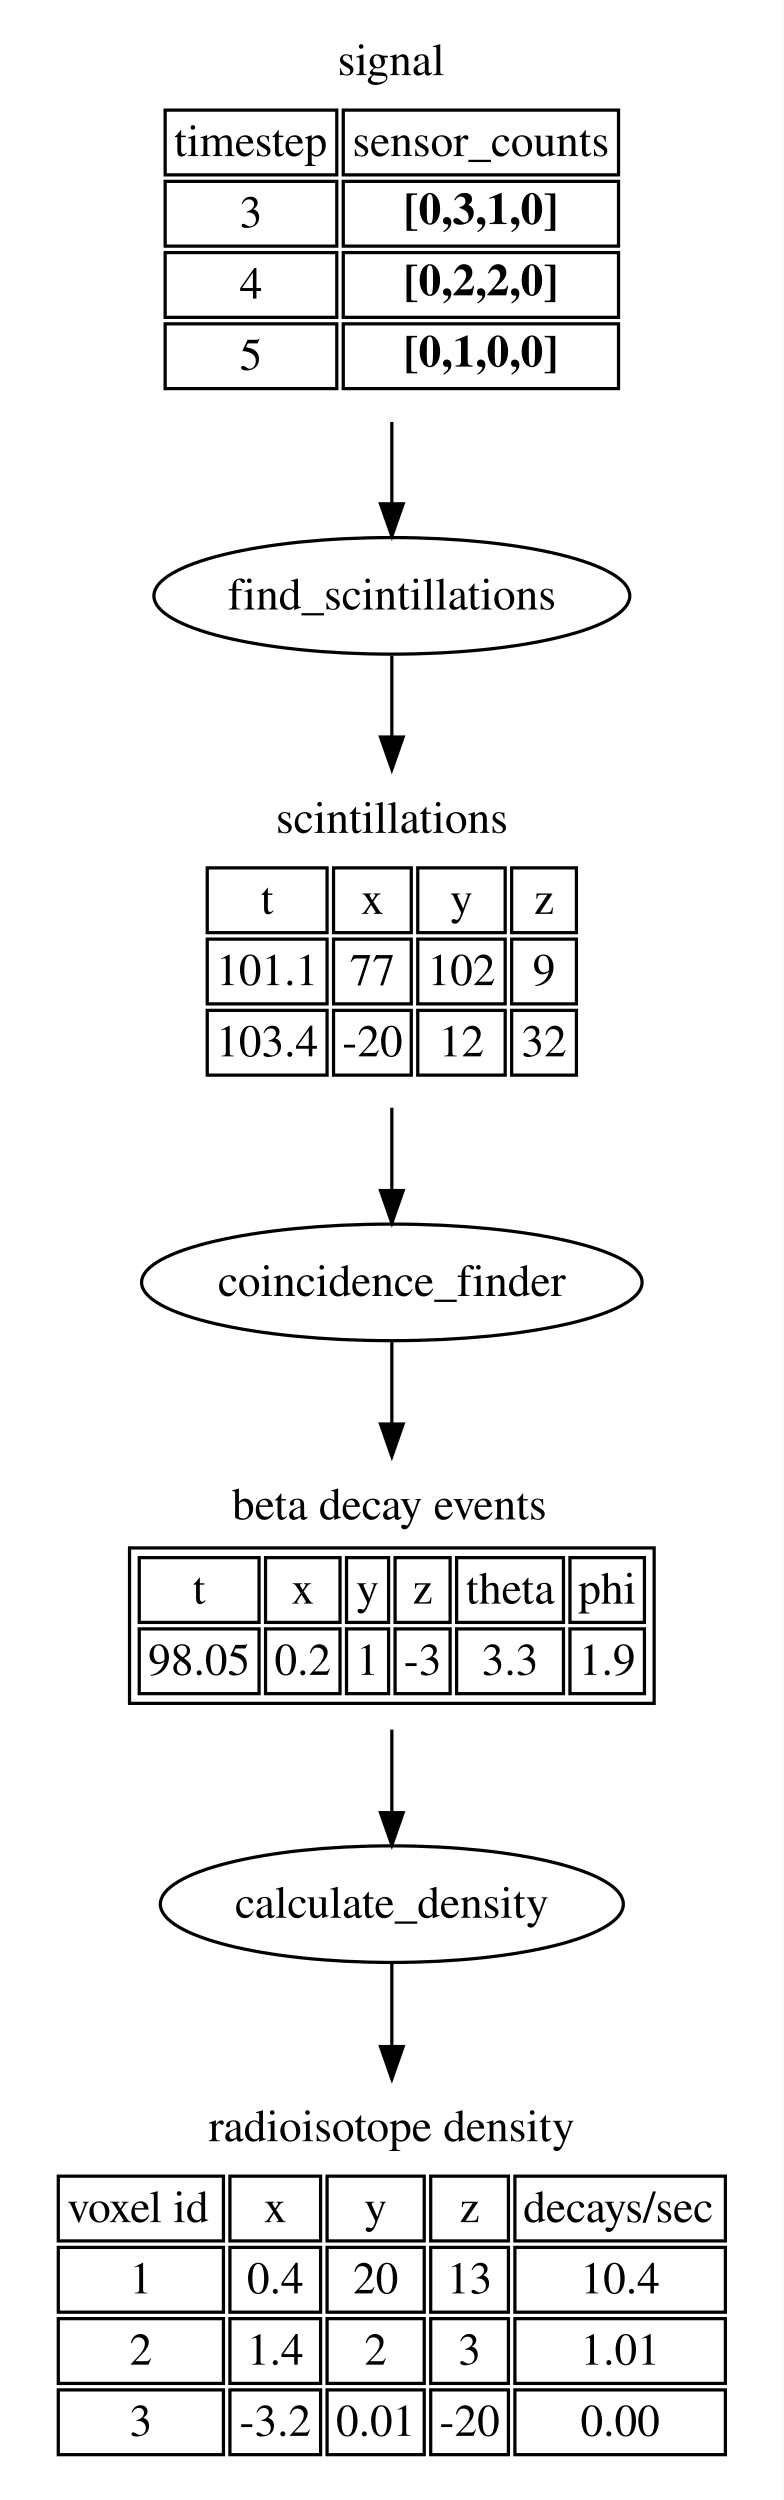
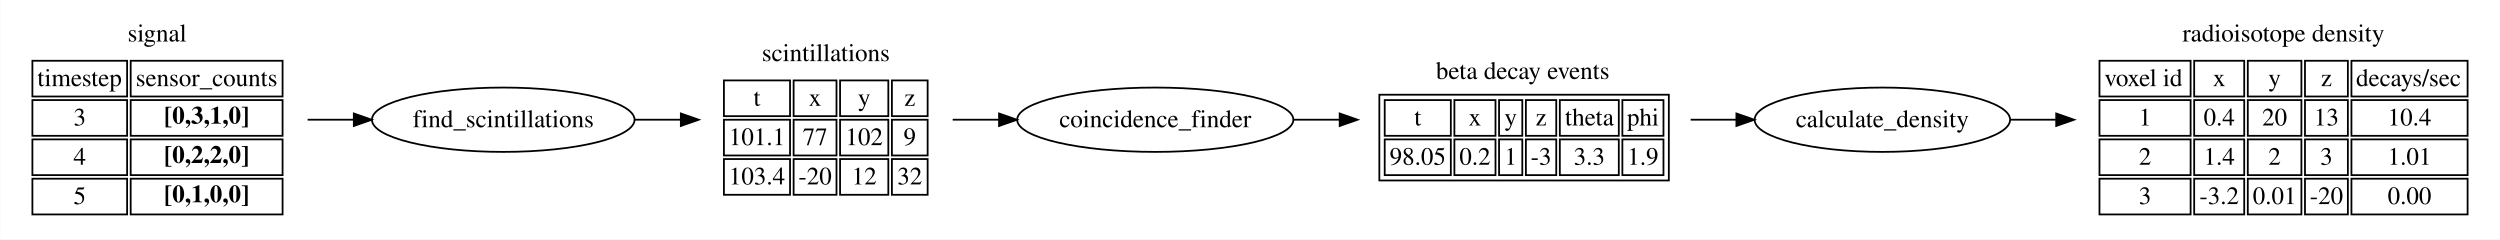
- <svg xmlns="http://www.w3.org/2000/svg" width="242pt" height="772pt" viewBox="0.00 0.00 242.00 772.00">
-   <g id="graph0" class="graph" transform="scale(1 1) rotate(0) translate(4 768)">
-     <polygon fill="#ffffff" stroke="transparent" points="-4,4 -4,-768 238,-768 238,4 -4,4" />
+ <svg xmlns="http://www.w3.org/2000/svg" width="1399pt" height="134pt" viewBox="0.00 0.00 1398.74 134.00">
+   <g id="graph0" class="graph" transform="scale(1 1) rotate(0) translate(4 130)">
+     <polygon fill="#ffffff" stroke="transparent" points="-4,4 -4,-130 1394.736,-130 1394.736,4 -4,4" />
    <g id="node1" class="node">
-       <text text-anchor="start" x="100.279" y="-744.8" font-family="Times,serif" font-size="14.00" fill="#000000">signal</text>
-       <polygon fill="none" stroke="#000000" points="47,-714 47,-734 100,-734 100,-714 47,-714" />
-       <text text-anchor="start" x="49.783" y="-719.8" font-family="Times,serif" font-size="14.00" fill="#000000">timestep</text>
-       <polygon fill="none" stroke="#000000" points="102,-714 102,-734 187,-734 187,-714 102,-714" />
-       <text text-anchor="start" x="104.838" y="-719.8" font-family="Times,serif" font-size="14.00" fill="#000000">sensor_counts</text>
-       <polygon fill="none" stroke="#000000" points="47,-692 47,-712 100,-712 100,-692 47,-692" />
-       <text text-anchor="start" x="70" y="-697.8" font-family="Times,serif" font-size="14.00" fill="#000000">3</text>
-       <polygon fill="none" stroke="#000000" points="102,-692 102,-712 187,-712 187,-692 102,-692" />
-       <text text-anchor="start" x="120.588" y="-698.8" font-family="Times,serif" font-weight="bold" font-size="14.00" fill="#000000">[0,3,1,0]</text>
-       <polygon fill="none" stroke="#000000" points="47,-670 47,-690 100,-690 100,-670 47,-670" />
-       <text text-anchor="start" x="70" y="-675.8" font-family="Times,serif" font-size="14.00" fill="#000000">4</text>
-       <polygon fill="none" stroke="#000000" points="102,-670 102,-690 187,-690 187,-670 102,-670" />
-       <text text-anchor="start" x="120.588" y="-676.8" font-family="Times,serif" font-weight="bold" font-size="14.00" fill="#000000">[0,2,2,0]</text>
-       <polygon fill="none" stroke="#000000" points="47,-648 47,-668 100,-668 100,-648 47,-648" />
-       <text text-anchor="start" x="70" y="-653.8" font-family="Times,serif" font-size="14.00" fill="#000000">5</text>
-       <polygon fill="none" stroke="#000000" points="102,-648 102,-668 187,-668 187,-648 102,-648" />
-       <text text-anchor="start" x="120.588" y="-654.8" font-family="Times,serif" font-weight="bold" font-size="14.00" fill="#000000">[0,1,0,0]</text>
+       <text text-anchor="start" x="67.279" y="-106.8" font-family="Times,serif" font-size="14.00" fill="#000000">signal</text>
+       <polygon fill="none" stroke="#000000" points="14,-76 14,-96 67,-96 67,-76 14,-76" />
+       <text text-anchor="start" x="16.783" y="-81.8" font-family="Times,serif" font-size="14.00" fill="#000000">timestep</text>
+       <polygon fill="none" stroke="#000000" points="69,-76 69,-96 154,-96 154,-76 69,-76" />
+       <text text-anchor="start" x="71.838" y="-81.8" font-family="Times,serif" font-size="14.00" fill="#000000">sensor_counts</text>
+       <polygon fill="none" stroke="#000000" points="14,-54 14,-74 67,-74 67,-54 14,-54" />
+       <text text-anchor="start" x="37" y="-59.8" font-family="Times,serif" font-size="14.00" fill="#000000">3</text>
+       <polygon fill="none" stroke="#000000" points="69,-54 69,-74 154,-74 154,-54 69,-54" />
+       <text text-anchor="start" x="87.588" y="-60.8" font-family="Times,serif" font-weight="bold" font-size="14.00" fill="#000000">[0,3,1,0]</text>
+       <polygon fill="none" stroke="#000000" points="14,-32 14,-52 67,-52 67,-32 14,-32" />
+       <text text-anchor="start" x="37" y="-37.8" font-family="Times,serif" font-size="14.00" fill="#000000">4</text>
+       <polygon fill="none" stroke="#000000" points="69,-32 69,-52 154,-52 154,-32 69,-32" />
+       <text text-anchor="start" x="87.588" y="-38.8" font-family="Times,serif" font-weight="bold" font-size="14.00" fill="#000000">[0,2,2,0]</text>
+       <polygon fill="none" stroke="#000000" points="14,-10 14,-30 67,-30 67,-10 14,-10" />
+       <text text-anchor="start" x="37" y="-15.8" font-family="Times,serif" font-size="14.00" fill="#000000">5</text>
+       <polygon fill="none" stroke="#000000" points="69,-10 69,-30 154,-30 154,-10 69,-10" />
+       <text text-anchor="start" x="87.588" y="-16.8" font-family="Times,serif" font-weight="bold" font-size="14.00" fill="#000000">[0,1,0,0]</text>
    </g>
    <g id="node5" class="node">
-       <ellipse fill="none" stroke="#000000" cx="117" cy="-584" rx="73.476" ry="18" />
-       <text text-anchor="middle" x="117" y="-579.8" font-family="Times,serif" font-size="14.00" fill="#000000">find_scintillations</text>
+       <ellipse fill="none" stroke="#000000" cx="277.488" cy="-63" rx="73.476" ry="18" />
+       <text text-anchor="middle" x="277.488" y="-58.8" font-family="Times,serif" font-size="14.00" fill="#000000">find_scintillations</text>
    </g>
    <g id="edge1" class="edge">
-       <path fill="none" stroke="#000000" d="M117,-637.706C117,-628.923 117,-620.285 117,-612.591" />
-       <polygon fill="#000000" stroke="#000000" points="120.5,-612.426 117,-602.426 113.5,-612.426 120.5,-612.426" />
+       <path fill="none" stroke="#000000" d="M168.023,-63C176.506,-63 185.122,-63 193.603,-63" />
+       <polygon fill="#000000" stroke="#000000" points="193.865,-66.5 203.865,-63 193.865,-59.5 193.865,-66.5" />
    </g>
    <g id="node2" class="node">
-       <text text-anchor="start" x="81.224" y="-510.8" font-family="Times,serif" font-size="14.00" fill="#000000">scintillations</text>
-       <polygon fill="none" stroke="#000000" points="60,-480 60,-500 97,-500 97,-480 60,-480" />
-       <text text-anchor="start" x="76.555" y="-485.8" font-family="Times,serif" font-size="14.00" fill="#000000">t</text>
-       <polygon fill="none" stroke="#000000" points="99,-480 99,-500 123,-500 123,-480 99,-480" />
-       <text text-anchor="start" x="107.5" y="-485.8" font-family="Times,serif" font-size="14.00" fill="#000000">x</text>
-       <polygon fill="none" stroke="#000000" points="125,-480 125,-500 152,-500 152,-480 125,-480" />
-       <text text-anchor="start" x="135" y="-485.8" font-family="Times,serif" font-size="14.00" fill="#000000">y</text>
-       <polygon fill="none" stroke="#000000" points="154,-480 154,-500 174,-500 174,-480 154,-480" />
-       <text text-anchor="start" x="160.893" y="-485.8" font-family="Times,serif" font-size="14.00" fill="#000000">z</text>
-       <polygon fill="none" stroke="#000000" points="60,-458 60,-478 97,-478 97,-458 60,-458" />
-       <text text-anchor="start" x="62.75" y="-463.8" font-family="Times,serif" font-size="14.00" fill="#000000">101.1</text>
-       <polygon fill="none" stroke="#000000" points="99,-458 99,-478 123,-478 123,-458 99,-458" />
-       <text text-anchor="start" x="104" y="-463.8" font-family="Times,serif" font-size="14.00" fill="#000000">77</text>
-       <polygon fill="none" stroke="#000000" points="125,-458 125,-478 152,-478 152,-458 125,-458" />
-       <text text-anchor="start" x="128" y="-463.8" font-family="Times,serif" font-size="14.00" fill="#000000">102</text>
-       <polygon fill="none" stroke="#000000" points="154,-458 154,-478 174,-478 174,-458 154,-458" />
-       <text text-anchor="start" x="160.5" y="-463.8" font-family="Times,serif" font-size="14.00" fill="#000000">9</text>
-       <polygon fill="none" stroke="#000000" points="60,-436 60,-456 97,-456 97,-436 60,-436" />
-       <text text-anchor="start" x="62.75" y="-441.8" font-family="Times,serif" font-size="14.00" fill="#000000">103.4</text>
-       <polygon fill="none" stroke="#000000" points="99,-436 99,-456 123,-456 123,-436 99,-436" />
-       <text text-anchor="start" x="101.669" y="-441.8" font-family="Times,serif" font-size="14.00" fill="#000000">-20</text>
-       <polygon fill="none" stroke="#000000" points="125,-436 125,-456 152,-456 152,-436 125,-436" />
-       <text text-anchor="start" x="131.5" y="-441.8" font-family="Times,serif" font-size="14.00" fill="#000000">12</text>
-       <polygon fill="none" stroke="#000000" points="154,-436 154,-456 174,-456 174,-436 154,-436" />
-       <text text-anchor="start" x="157" y="-441.8" font-family="Times,serif" font-size="14.00" fill="#000000">32</text>
+       <text text-anchor="start" x="422.2" y="-95.8" font-family="Times,serif" font-size="14.00" fill="#000000">scintillations</text>
+       <polygon fill="none" stroke="#000000" points="400.976,-65 400.976,-85 437.976,-85 437.976,-65 400.976,-65" />
+       <text text-anchor="start" x="417.531" y="-70.8" font-family="Times,serif" font-size="14.00" fill="#000000">t</text>
+       <polygon fill="none" stroke="#000000" points="439.976,-65 439.976,-85 463.976,-85 463.976,-65 439.976,-65" />
+       <text text-anchor="start" x="448.476" y="-70.8" font-family="Times,serif" font-size="14.00" fill="#000000">x</text>
+       <polygon fill="none" stroke="#000000" points="465.976,-65 465.976,-85 492.976,-85 492.976,-65 465.976,-65" />
+       <text text-anchor="start" x="475.976" y="-70.8" font-family="Times,serif" font-size="14.00" fill="#000000">y</text>
+       <polygon fill="none" stroke="#000000" points="494.976,-65 494.976,-85 514.976,-85 514.976,-65 494.976,-65" />
+       <text text-anchor="start" x="501.869" y="-70.8" font-family="Times,serif" font-size="14.00" fill="#000000">z</text>
+       <polygon fill="none" stroke="#000000" points="400.976,-43 400.976,-63 437.976,-63 437.976,-43 400.976,-43" />
+       <text text-anchor="start" x="403.726" y="-48.8" font-family="Times,serif" font-size="14.00" fill="#000000">101.1</text>
+       <polygon fill="none" stroke="#000000" points="439.976,-43 439.976,-63 463.976,-63 463.976,-43 439.976,-43" />
+       <text text-anchor="start" x="444.976" y="-48.8" font-family="Times,serif" font-size="14.00" fill="#000000">77</text>
+       <polygon fill="none" stroke="#000000" points="465.976,-43 465.976,-63 492.976,-63 492.976,-43 465.976,-43" />
+       <text text-anchor="start" x="468.976" y="-48.8" font-family="Times,serif" font-size="14.00" fill="#000000">102</text>
+       <polygon fill="none" stroke="#000000" points="494.976,-43 494.976,-63 514.976,-63 514.976,-43 494.976,-43" />
+       <text text-anchor="start" x="501.476" y="-48.8" font-family="Times,serif" font-size="14.00" fill="#000000">9</text>
+       <polygon fill="none" stroke="#000000" points="400.976,-21 400.976,-41 437.976,-41 437.976,-21 400.976,-21" />
+       <text text-anchor="start" x="403.726" y="-26.8" font-family="Times,serif" font-size="14.00" fill="#000000">103.4</text>
+       <polygon fill="none" stroke="#000000" points="439.976,-21 439.976,-41 463.976,-41 463.976,-21 439.976,-21" />
+       <text text-anchor="start" x="442.645" y="-26.8" font-family="Times,serif" font-size="14.00" fill="#000000">-20</text>
+       <polygon fill="none" stroke="#000000" points="465.976,-21 465.976,-41 492.976,-41 492.976,-21 465.976,-21" />
+       <text text-anchor="start" x="472.476" y="-26.8" font-family="Times,serif" font-size="14.00" fill="#000000">12</text>
+       <polygon fill="none" stroke="#000000" points="494.976,-21 494.976,-41 514.976,-41 514.976,-21 494.976,-21" />
+       <text text-anchor="start" x="497.976" y="-26.8" font-family="Times,serif" font-size="14.00" fill="#000000">32</text>
    </g>
    <g id="node6" class="node">
-       <ellipse fill="none" stroke="#000000" cx="117" cy="-372" rx="77.274" ry="18" />
-       <text text-anchor="middle" x="117" y="-367.8" font-family="Times,serif" font-size="14.00" fill="#000000">coincidence_finder</text>
+       <ellipse fill="none" stroke="#000000" cx="642.363" cy="-63" rx="77.274" ry="18" />
+       <text text-anchor="middle" x="642.363" y="-58.8" font-family="Times,serif" font-size="14.00" fill="#000000">coincidence_finder</text>
    </g>
    <g id="edge3" class="edge">
-       <path fill="none" stroke="#000000" d="M117,-425.932C117,-417.149 117,-408.332 117,-400.446" />
-       <polygon fill="#000000" stroke="#000000" points="120.5,-400.36 117,-390.36 113.5,-400.36 120.5,-400.36" />
+       <path fill="none" stroke="#000000" d="M529.001,-63C537.459,-63 546.169,-63 554.824,-63" />
+       <polygon fill="#000000" stroke="#000000" points="554.941,-66.5 564.941,-63 554.94,-59.5 554.941,-66.5" />
    </g>
    <g id="node3" class="node">
-       <text text-anchor="start" x="67.638" y="-298.8" font-family="Times,serif" font-size="14.00" fill="#000000">beta decay events</text>
-       <polygon fill="none" stroke="#000000" points="39,-267 39,-287 76,-287 76,-267 39,-267" />
-       <text text-anchor="start" x="55.555" y="-272.8" font-family="Times,serif" font-size="14.00" fill="#000000">t</text>
-       <polygon fill="none" stroke="#000000" points="78,-267 78,-287 101,-287 101,-267 78,-267" />
-       <text text-anchor="start" x="86" y="-272.8" font-family="Times,serif" font-size="14.00" fill="#000000">x</text>
-       <polygon fill="none" stroke="#000000" points="103,-267 103,-287 116,-287 116,-267 103,-267" />
-       <text text-anchor="start" x="106" y="-272.8" font-family="Times,serif" font-size="14.00" fill="#000000">y</text>
-       <polygon fill="none" stroke="#000000" points="118,-267 118,-287 135,-287 135,-267 118,-267" />
-       <text text-anchor="start" x="123.393" y="-272.8" font-family="Times,serif" font-size="14.00" fill="#000000">z</text>
-       <polygon fill="none" stroke="#000000" points="137,-267 137,-287 170,-287 170,-267 137,-267" />
-       <text text-anchor="start" x="139.897" y="-272.8" font-family="Times,serif" font-size="14.00" fill="#000000">theta</text>
-       <polygon fill="none" stroke="#000000" points="172,-267 172,-287 195,-287 195,-267 172,-267" />
-       <text text-anchor="start" x="174.555" y="-272.8" font-family="Times,serif" font-size="14.00" fill="#000000">phi</text>
-       <polygon fill="none" stroke="#000000" points="39,-245 39,-265 76,-265 76,-245 39,-245" />
-       <text text-anchor="start" x="41.75" y="-250.8" font-family="Times,serif" font-size="14.00" fill="#000000">98.05</text>
-       <polygon fill="none" stroke="#000000" points="78,-245 78,-265 101,-265 101,-245 78,-245" />
-       <text text-anchor="start" x="80.75" y="-250.8" font-family="Times,serif" font-size="14.00" fill="#000000">0.2</text>
-       <polygon fill="none" stroke="#000000" points="103,-245 103,-265 116,-265 116,-245 103,-245" />
-       <text text-anchor="start" x="106" y="-250.8" font-family="Times,serif" font-size="14.00" fill="#000000">1</text>
-       <polygon fill="none" stroke="#000000" points="118,-245 118,-265 135,-265 135,-245 118,-245" />
-       <text text-anchor="start" x="120.669" y="-250.8" font-family="Times,serif" font-size="14.00" fill="#000000">-3</text>
-       <polygon fill="none" stroke="#000000" points="137,-245 137,-265 170,-265 170,-245 137,-245" />
-       <text text-anchor="start" x="144.75" y="-250.8" font-family="Times,serif" font-size="14.00" fill="#000000">3.3</text>
-       <polygon fill="none" stroke="#000000" points="172,-245 172,-265 195,-265 195,-245 172,-245" />
-       <text text-anchor="start" x="174.75" y="-250.8" font-family="Times,serif" font-size="14.00" fill="#000000">1.9</text>
-       <polygon fill="none" stroke="#000000" points="36,-242 36,-290 198,-290 198,-242 36,-242" />
+       <text text-anchor="start" x="799.388" y="-85.8" font-family="Times,serif" font-size="14.00" fill="#000000">beta decay events</text>
+       <polygon fill="none" stroke="#000000" points="770.75,-54 770.75,-74 807.75,-74 807.75,-54 770.75,-54" />
+       <text text-anchor="start" x="787.305" y="-59.8" font-family="Times,serif" font-size="14.00" fill="#000000">t</text>
+       <polygon fill="none" stroke="#000000" points="809.75,-54 809.75,-74 832.75,-74 832.75,-54 809.75,-54" />
+       <text text-anchor="start" x="817.75" y="-59.8" font-family="Times,serif" font-size="14.00" fill="#000000">x</text>
+       <polygon fill="none" stroke="#000000" points="834.75,-54 834.75,-74 847.75,-74 847.75,-54 834.75,-54" />
+       <text text-anchor="start" x="837.75" y="-59.8" font-family="Times,serif" font-size="14.00" fill="#000000">y</text>
+       <polygon fill="none" stroke="#000000" points="849.75,-54 849.75,-74 866.75,-74 866.75,-54 849.75,-54" />
+       <text text-anchor="start" x="855.143" y="-59.8" font-family="Times,serif" font-size="14.00" fill="#000000">z</text>
+       <polygon fill="none" stroke="#000000" points="868.75,-54 868.75,-74 901.75,-74 901.75,-54 868.75,-54" />
+       <text text-anchor="start" x="871.646" y="-59.8" font-family="Times,serif" font-size="14.00" fill="#000000">theta</text>
+       <polygon fill="none" stroke="#000000" points="903.75,-54 903.75,-74 926.75,-74 926.75,-54 903.75,-54" />
+       <text text-anchor="start" x="906.305" y="-59.8" font-family="Times,serif" font-size="14.00" fill="#000000">phi</text>
+       <polygon fill="none" stroke="#000000" points="770.75,-32 770.75,-52 807.75,-52 807.75,-32 770.75,-32" />
+       <text text-anchor="start" x="773.5" y="-37.8" font-family="Times,serif" font-size="14.00" fill="#000000">98.05</text>
+       <polygon fill="none" stroke="#000000" points="809.75,-32 809.75,-52 832.75,-52 832.75,-32 809.75,-32" />
+       <text text-anchor="start" x="812.5" y="-37.8" font-family="Times,serif" font-size="14.00" fill="#000000">0.2</text>
+       <polygon fill="none" stroke="#000000" points="834.75,-32 834.75,-52 847.75,-52 847.75,-32 834.75,-32" />
+       <text text-anchor="start" x="837.75" y="-37.8" font-family="Times,serif" font-size="14.00" fill="#000000">1</text>
+       <polygon fill="none" stroke="#000000" points="849.75,-32 849.75,-52 866.75,-52 866.75,-32 849.75,-32" />
+       <text text-anchor="start" x="852.419" y="-37.8" font-family="Times,serif" font-size="14.00" fill="#000000">-3</text>
+       <polygon fill="none" stroke="#000000" points="868.75,-32 868.75,-52 901.75,-52 901.75,-32 868.75,-32" />
+       <text text-anchor="start" x="876.5" y="-37.8" font-family="Times,serif" font-size="14.00" fill="#000000">3.3</text>
+       <polygon fill="none" stroke="#000000" points="903.75,-32 903.75,-52 926.75,-52 926.75,-32 903.75,-32" />
+       <text text-anchor="start" x="906.5" y="-37.8" font-family="Times,serif" font-size="14.00" fill="#000000">1.9</text>
+       <polygon fill="none" stroke="#000000" points="767.75,-29 767.75,-77 929.75,-77 929.75,-29 767.75,-29" />
    </g>
    <g id="node7" class="node">
-       <ellipse fill="none" stroke="#000000" cx="117" cy="-180" rx="71.486" ry="18" />
-       <text text-anchor="middle" x="117" y="-175.8" font-family="Times,serif" font-size="14.00" fill="#000000">calculate_density</text>
+       <ellipse fill="none" stroke="#000000" cx="1049.243" cy="-63" rx="71.486" ry="18" />
+       <text text-anchor="middle" x="1049.243" y="-58.8" font-family="Times,serif" font-size="14.00" fill="#000000">calculate_density</text>
    </g>
    <g id="edge5" class="edge">
-       <path fill="none" stroke="#000000" d="M117,-233.893C117,-225.303 117,-216.458 117,-208.48" />
-       <polygon fill="#000000" stroke="#000000" points="120.5,-208.244 117,-198.244 113.5,-208.244 120.5,-208.244" />
+       <path fill="none" stroke="#000000" d="M941.953,-63C950.459,-63 959.033,-63 967.428,-63" />
+       <polygon fill="#000000" stroke="#000000" points="967.564,-66.5 977.564,-63 967.564,-59.5 967.564,-66.5" />
    </g>
    <g id="node4" class="node">
-       <text text-anchor="start" x="60.426" y="-106.8" font-family="Times,serif" font-size="14.00" fill="#000000">radioisotope density</text>
-       <polygon fill="none" stroke="#000000" points="14,-76 14,-96 65,-96 65,-76 14,-76" />
-       <text text-anchor="start" x="16.753" y="-81.8" font-family="Times,serif" font-size="14.00" fill="#000000">voxel id</text>
-       <polygon fill="none" stroke="#000000" points="67,-76 67,-96 95,-96 95,-76 67,-76" />
-       <text text-anchor="start" x="77.5" y="-81.8" font-family="Times,serif" font-size="14.00" fill="#000000">x</text>
-       <polygon fill="none" stroke="#000000" points="97,-76 97,-96 127,-96 127,-76 97,-76" />
-       <text text-anchor="start" x="108.5" y="-81.8" font-family="Times,serif" font-size="14.00" fill="#000000">y</text>
-       <polygon fill="none" stroke="#000000" points="129,-76 129,-96 153,-96 153,-76 129,-76" />
-       <text text-anchor="start" x="137.893" y="-81.8" font-family="Times,serif" font-size="14.00" fill="#000000">z</text>
-       <polygon fill="none" stroke="#000000" points="155,-76 155,-96 220,-96 220,-76 155,-76" />
-       <text text-anchor="start" x="157.572" y="-81.8" font-family="Times,serif" font-size="14.00" fill="#000000">decays/sec</text>
-       <polygon fill="none" stroke="#000000" points="14,-54 14,-74 65,-74 65,-54 14,-54" />
-       <text text-anchor="start" x="36" y="-59.8" font-family="Times,serif" font-size="14.00" fill="#000000">1</text>
-       <polygon fill="none" stroke="#000000" points="67,-54 67,-74 95,-74 95,-54 67,-54" />
-       <text text-anchor="start" x="72.25" y="-59.8" font-family="Times,serif" font-size="14.00" fill="#000000">0.4</text>
-       <polygon fill="none" stroke="#000000" points="97,-54 97,-74 127,-74 127,-54 97,-54" />
-       <text text-anchor="start" x="105" y="-59.8" font-family="Times,serif" font-size="14.00" fill="#000000">20</text>
-       <polygon fill="none" stroke="#000000" points="129,-54 129,-74 153,-74 153,-54 129,-54" />
-       <text text-anchor="start" x="134" y="-59.8" font-family="Times,serif" font-size="14.00" fill="#000000">13</text>
-       <polygon fill="none" stroke="#000000" points="155,-54 155,-74 220,-74 220,-54 155,-54" />
-       <text text-anchor="start" x="175.25" y="-59.8" font-family="Times,serif" font-size="14.00" fill="#000000">10.4</text>
-       <polygon fill="none" stroke="#000000" points="14,-32 14,-52 65,-52 65,-32 14,-32" />
-       <text text-anchor="start" x="36" y="-37.8" font-family="Times,serif" font-size="14.00" fill="#000000">2</text>
-       <polygon fill="none" stroke="#000000" points="67,-32 67,-52 95,-52 95,-32 67,-32" />
-       <text text-anchor="start" x="72.25" y="-37.8" font-family="Times,serif" font-size="14.00" fill="#000000">1.4</text>
-       <polygon fill="none" stroke="#000000" points="97,-32 97,-52 127,-52 127,-32 97,-32" />
-       <text text-anchor="start" x="108.5" y="-37.8" font-family="Times,serif" font-size="14.00" fill="#000000">2</text>
-       <polygon fill="none" stroke="#000000" points="129,-32 129,-52 153,-52 153,-32 129,-32" />
-       <text text-anchor="start" x="137.5" y="-37.8" font-family="Times,serif" font-size="14.00" fill="#000000">3</text>
-       <polygon fill="none" stroke="#000000" points="155,-32 155,-52 220,-52 220,-32 155,-32" />
-       <text text-anchor="start" x="175.25" y="-37.8" font-family="Times,serif" font-size="14.00" fill="#000000">1.01</text>
-       <polygon fill="none" stroke="#000000" points="14,-10 14,-30 65,-30 65,-10 14,-10" />
-       <text text-anchor="start" x="36" y="-15.8" font-family="Times,serif" font-size="14.00" fill="#000000">3</text>
-       <polygon fill="none" stroke="#000000" points="67,-10 67,-30 95,-30 95,-10 67,-10" />
-       <text text-anchor="start" x="69.919" y="-15.8" font-family="Times,serif" font-size="14.00" fill="#000000">-3.2</text>
-       <polygon fill="none" stroke="#000000" points="97,-10 97,-30 127,-30 127,-10 97,-10" />
-       <text text-anchor="start" x="99.75" y="-15.8" font-family="Times,serif" font-size="14.00" fill="#000000">0.01</text>
-       <polygon fill="none" stroke="#000000" points="129,-10 129,-30 153,-30 153,-10 129,-10" />
-       <text text-anchor="start" x="131.669" y="-15.8" font-family="Times,serif" font-size="14.00" fill="#000000">-20</text>
-       <polygon fill="none" stroke="#000000" points="155,-10 155,-30 220,-30 220,-10 155,-10" />
-       <text text-anchor="start" x="175.25" y="-15.8" font-family="Times,serif" font-size="14.00" fill="#000000">0.00</text>
+       <text text-anchor="start" x="1217.162" y="-106.8" font-family="Times,serif" font-size="14.00" fill="#000000">radioisotope density</text>
+       <polygon fill="none" stroke="#000000" points="1170.736,-76 1170.736,-96 1221.736,-96 1221.736,-76 1170.736,-76" />
+       <text text-anchor="start" x="1173.489" y="-81.8" font-family="Times,serif" font-size="14.00" fill="#000000">voxel id</text>
+       <polygon fill="none" stroke="#000000" points="1223.736,-76 1223.736,-96 1251.736,-96 1251.736,-76 1223.736,-76" />
+       <text text-anchor="start" x="1234.236" y="-81.8" font-family="Times,serif" font-size="14.00" fill="#000000">x</text>
+       <polygon fill="none" stroke="#000000" points="1253.736,-76 1253.736,-96 1283.736,-96 1283.736,-76 1253.736,-76" />
+       <text text-anchor="start" x="1265.236" y="-81.8" font-family="Times,serif" font-size="14.00" fill="#000000">y</text>
+       <polygon fill="none" stroke="#000000" points="1285.736,-76 1285.736,-96 1309.736,-96 1309.736,-76 1285.736,-76" />
+       <text text-anchor="start" x="1294.629" y="-81.8" font-family="Times,serif" font-size="14.00" fill="#000000">z</text>
+       <polygon fill="none" stroke="#000000" points="1311.736,-76 1311.736,-96 1376.736,-96 1376.736,-76 1311.736,-76" />
+       <text text-anchor="start" x="1314.308" y="-81.8" font-family="Times,serif" font-size="14.00" fill="#000000">decays/sec</text>
+       <polygon fill="none" stroke="#000000" points="1170.736,-54 1170.736,-74 1221.736,-74 1221.736,-54 1170.736,-54" />
+       <text text-anchor="start" x="1192.736" y="-59.8" font-family="Times,serif" font-size="14.00" fill="#000000">1</text>
+       <polygon fill="none" stroke="#000000" points="1223.736,-54 1223.736,-74 1251.736,-74 1251.736,-54 1223.736,-54" />
+       <text text-anchor="start" x="1228.986" y="-59.8" font-family="Times,serif" font-size="14.00" fill="#000000">0.4</text>
+       <polygon fill="none" stroke="#000000" points="1253.736,-54 1253.736,-74 1283.736,-74 1283.736,-54 1253.736,-54" />
+       <text text-anchor="start" x="1261.736" y="-59.8" font-family="Times,serif" font-size="14.00" fill="#000000">20</text>
+       <polygon fill="none" stroke="#000000" points="1285.736,-54 1285.736,-74 1309.736,-74 1309.736,-54 1285.736,-54" />
+       <text text-anchor="start" x="1290.736" y="-59.8" font-family="Times,serif" font-size="14.00" fill="#000000">13</text>
+       <polygon fill="none" stroke="#000000" points="1311.736,-54 1311.736,-74 1376.736,-74 1376.736,-54 1311.736,-54" />
+       <text text-anchor="start" x="1331.986" y="-59.8" font-family="Times,serif" font-size="14.00" fill="#000000">10.4</text>
+       <polygon fill="none" stroke="#000000" points="1170.736,-32 1170.736,-52 1221.736,-52 1221.736,-32 1170.736,-32" />
+       <text text-anchor="start" x="1192.736" y="-37.8" font-family="Times,serif" font-size="14.00" fill="#000000">2</text>
+       <polygon fill="none" stroke="#000000" points="1223.736,-32 1223.736,-52 1251.736,-52 1251.736,-32 1223.736,-32" />
+       <text text-anchor="start" x="1228.986" y="-37.8" font-family="Times,serif" font-size="14.00" fill="#000000">1.4</text>
+       <polygon fill="none" stroke="#000000" points="1253.736,-32 1253.736,-52 1283.736,-52 1283.736,-32 1253.736,-32" />
+       <text text-anchor="start" x="1265.236" y="-37.8" font-family="Times,serif" font-size="14.00" fill="#000000">2</text>
+       <polygon fill="none" stroke="#000000" points="1285.736,-32 1285.736,-52 1309.736,-52 1309.736,-32 1285.736,-32" />
+       <text text-anchor="start" x="1294.236" y="-37.8" font-family="Times,serif" font-size="14.00" fill="#000000">3</text>
+       <polygon fill="none" stroke="#000000" points="1311.736,-32 1311.736,-52 1376.736,-52 1376.736,-32 1311.736,-32" />
+       <text text-anchor="start" x="1331.986" y="-37.8" font-family="Times,serif" font-size="14.00" fill="#000000">1.01</text>
+       <polygon fill="none" stroke="#000000" points="1170.736,-10 1170.736,-30 1221.736,-30 1221.736,-10 1170.736,-10" />
+       <text text-anchor="start" x="1192.736" y="-15.8" font-family="Times,serif" font-size="14.00" fill="#000000">3</text>
+       <polygon fill="none" stroke="#000000" points="1223.736,-10 1223.736,-30 1251.736,-30 1251.736,-10 1223.736,-10" />
+       <text text-anchor="start" x="1226.655" y="-15.8" font-family="Times,serif" font-size="14.00" fill="#000000">-3.2</text>
+       <polygon fill="none" stroke="#000000" points="1253.736,-10 1253.736,-30 1283.736,-30 1283.736,-10 1253.736,-10" />
+       <text text-anchor="start" x="1256.486" y="-15.8" font-family="Times,serif" font-size="14.00" fill="#000000">0.01</text>
+       <polygon fill="none" stroke="#000000" points="1285.736,-10 1285.736,-30 1309.736,-30 1309.736,-10 1285.736,-10" />
+       <text text-anchor="start" x="1288.405" y="-15.8" font-family="Times,serif" font-size="14.00" fill="#000000">-20</text>
+       <polygon fill="none" stroke="#000000" points="1311.736,-10 1311.736,-30 1376.736,-30 1376.736,-10 1311.736,-10" />
+       <text text-anchor="start" x="1331.986" y="-15.8" font-family="Times,serif" font-size="14.00" fill="#000000">0.00</text>
    </g>
    <g id="edge2" class="edge">
-       <path fill="none" stroke="#000000" d="M117,-565.536C117,-558.305 117,-549.555 117,-540.419" />
-       <polygon fill="#000000" stroke="#000000" points="120.5,-540.408 117,-530.408 113.5,-540.408 120.5,-540.408" />
+       <path fill="none" stroke="#000000" d="M351.159,-63C359.545,-63 368.127,-63 376.605,-63" />
+       <polygon fill="#000000" stroke="#000000" points="376.872,-66.5 386.872,-63 376.872,-59.5 376.872,-66.5" />
    </g>
    <g id="edge4" class="edge">
-       <path fill="none" stroke="#000000" d="M117,-353.943C117,-346.524 117,-337.516 117,-328.295" />
-       <polygon fill="#000000" stroke="#000000" points="120.5,-328.271 117,-318.271 113.5,-328.271 120.5,-328.271" />
+       <path fill="none" stroke="#000000" d="M719.801,-63C728.187,-63 736.814,-63 745.444,-63" />
+       <polygon fill="#000000" stroke="#000000" points="745.559,-66.5 755.559,-63 745.559,-59.5 745.559,-66.5" />
    </g>
    <g id="edge6" class="edge">
-       <path fill="none" stroke="#000000" d="M117,-161.975C117,-154.649 117,-145.661 117,-136.119" />
-       <polygon fill="#000000" stroke="#000000" points="120.5,-136.02 117,-126.02 113.5,-136.02 120.5,-136.02" />
+       <path fill="none" stroke="#000000" d="M1120.891,-63C1129.1,-63 1137.643,-63 1146.309,-63" />
+       <polygon fill="#000000" stroke="#000000" points="1146.526,-66.5 1156.526,-63 1146.526,-59.5 1146.526,-66.5" />
    </g>
  </g>
</svg>
